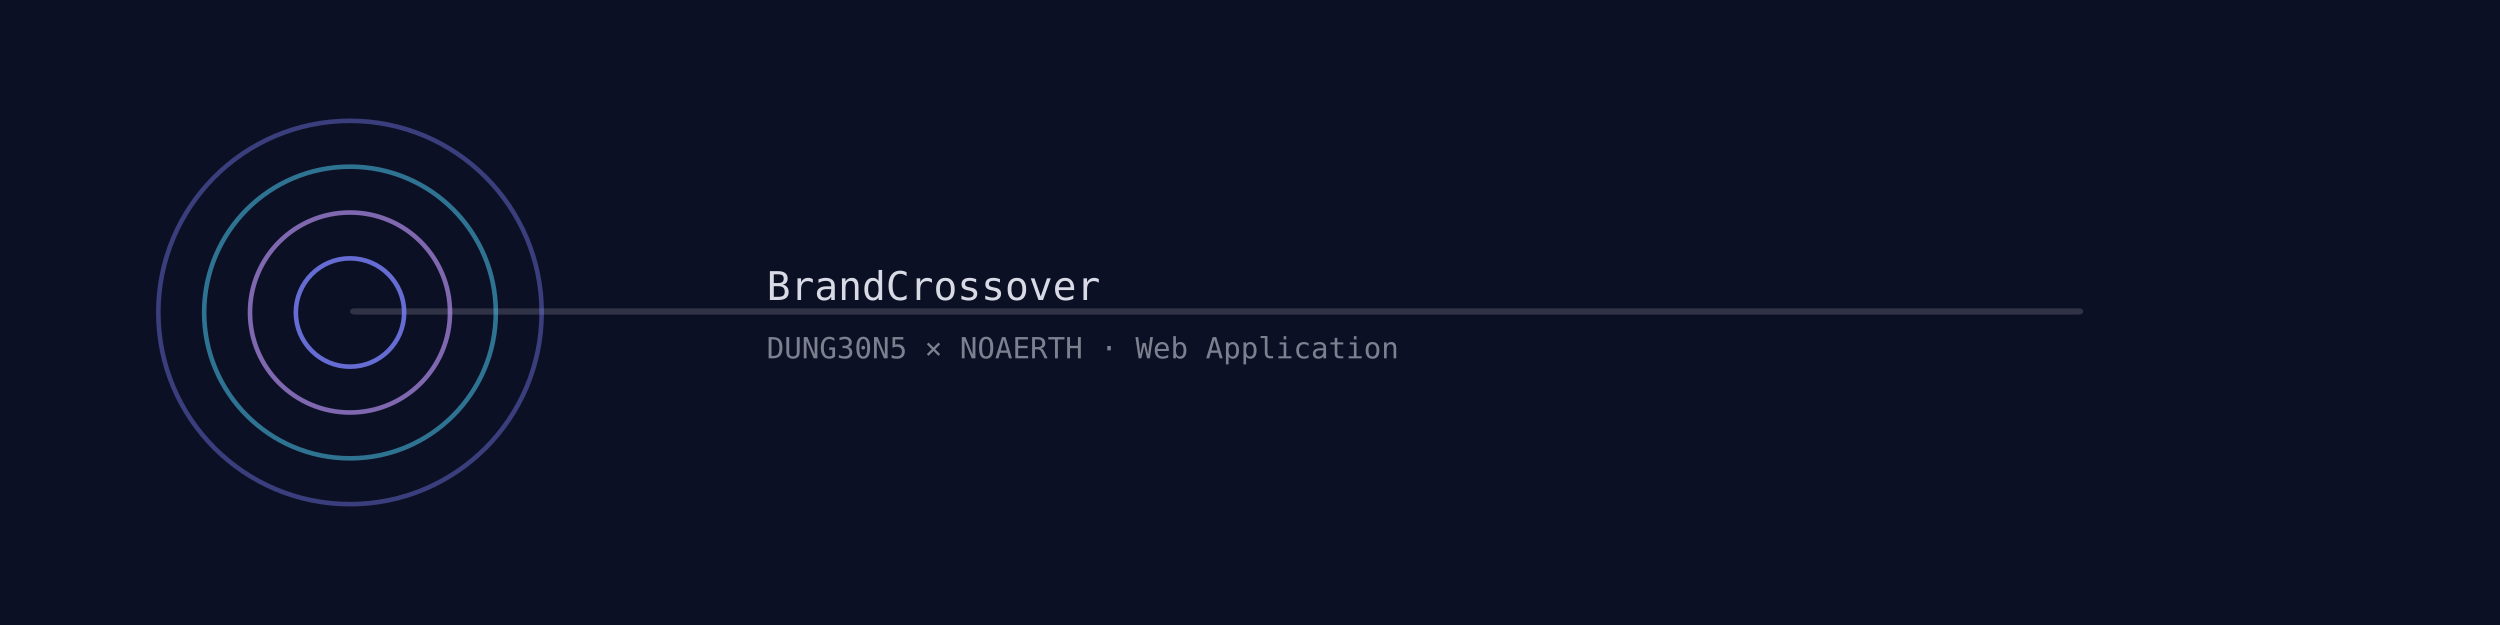
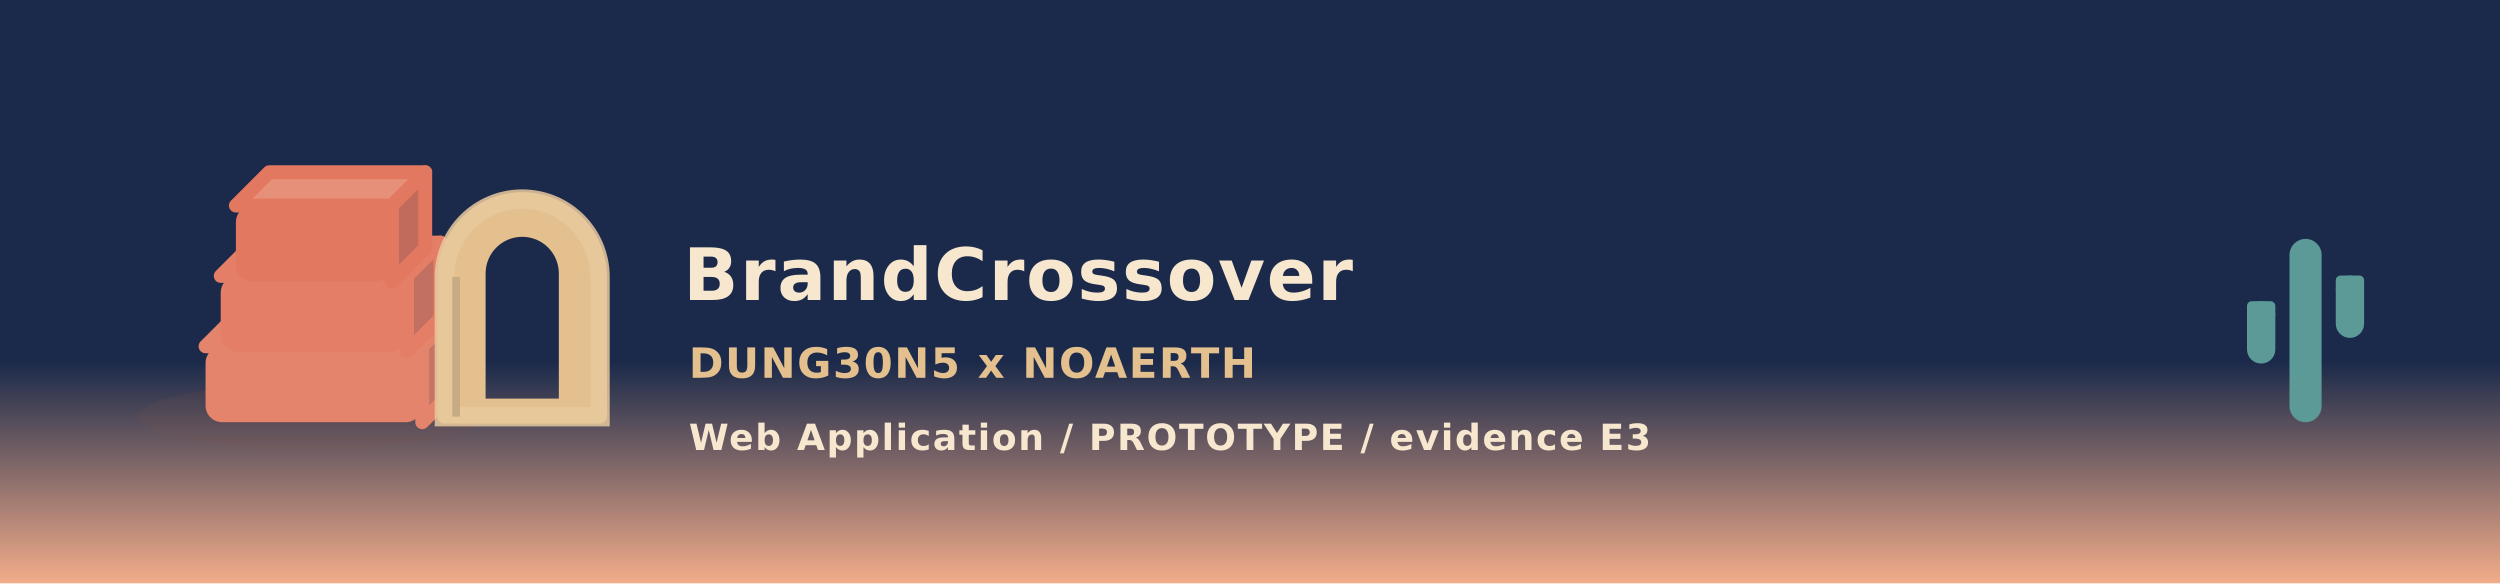
- <svg xmlns="http://www.w3.org/2000/svg" viewBox="0 0 1200 300" width="1200" height="300" role="img" aria-label="BrandCrossover identity object">
-   <rect width="1200" height="300" fill="#0c1024" />
-   <defs>
-     <linearGradient id="gft" x1="0" y1="0" x2="1" y2="1">
-       <stop offset="0%" stop-color="#7c83ff" />
-       <stop offset="100%" stop-color="#b794f4" />
-     </linearGradient>
-   </defs>
-   <rect x="168.00" y="148.00" width="832.00" height="3.00" rx="2.00" fill="rgba(238,240,251,0.160)" opacity="1.00" />
-   <circle cx="168.00" cy="150.00" r="26.00" fill="none" stroke="rgba(124,131,255,0.800)" stroke-width="2.20" opacity="1.00" />
-   <circle cx="168.00" cy="150.00" r="48.00" fill="none" stroke="rgba(183,148,244,0.670)" stroke-width="2.20" opacity="1.00" />
-   <circle cx="168.00" cy="150.00" r="70.00" fill="none" stroke="rgba(76,201,240,0.540)" stroke-width="2.20" opacity="1.00" />
-   <circle cx="168.00" cy="150.00" r="92.00" fill="none" stroke="rgba(124,131,255,0.410)" stroke-width="2.20" opacity="1.00" />
-   <text x="368" y="144" font-family="ui-monospace,Menlo,monospace" font-size="19" fill="rgba(238,240,251,0.900)">BrandCrossover</text>
-   <text x="368" y="172" font-family="ui-monospace,Menlo,monospace" font-size="14" fill="rgba(238,240,251,0.500)">DUNG30N5 × NOAERTH · Web Application</text>
+ <svg xmlns="http://www.w3.org/2000/svg" width="900" height="210" viewBox="0 0 900 210" role="img" aria-label="BrandCrossover - identity object">
+   <linearGradient id="skyf" x1="0" y1="0" x2="0" y2="1">
+     <stop offset="0" stop-color="#1b2a4a" />
+     <stop offset="0.62" stop-color="#1b2a4a" />
+     <stop offset="1" stop-color="#f3ad8a" />
+   </linearGradient>
+   <rect width="900" height="210" fill="url(#skyf)" />
+   <rect x="0" y="352" width="900" height="-142" fill="#e3c08d" />
+   <rect x="0" y="352" width="900" height="3" fill="#e6c596" />
+   <ellipse cx="112" cy="150" rx="62" ry="12" fill="rgba(138,90,68,0.11)" />
+   <path d="M74,124.67 L152,124.67 L164,112.67 L86,112.67 Z" fill="#e99a82" stroke="#e5846c" stroke-width="5" stroke-linejoin="round" />
+   <path d="M152,124.67 L164,112.67 L164,140 L152,152 Z" fill="#c37566" stroke="#e5846c" stroke-width="5" stroke-linejoin="round" />
+   <rect x="74" y="124.67" width="78" height="27.33" rx="6" fill="#e5846c" />
+   <path d="M79.46,99.33 L146.54,99.33 L158.54,87.33 L91.46,87.33 Z" fill="#e8957d" stroke="#e47e66" stroke-width="5" stroke-linejoin="round" />
+   <path d="M146.54,99.33 L158.54,87.33 L158.54,114.67 L146.54,126.67 Z" fill="#c27061" stroke="#e47e66" stroke-width="5" stroke-linejoin="round" />
+   <rect x="79.46" y="99.33" width="67.08" height="27.33" rx="6" fill="#e47e66" />
+   <path d="M84.92,74 L141.08,74 L153.08,62 L96.92,62 Z" fill="#e79079" stroke="#e37861" stroke-width="5" stroke-linejoin="round" />
+   <path d="M141.08,74 L153.08,62 L153.08,89.33 L141.08,101.33 Z" fill="#c16b5d" stroke="#e37861" stroke-width="5" stroke-linejoin="round" />
+   <rect x="84.92" y="74" width="56.16" height="27.33" rx="6" fill="#e37861" />
+   <path d="M160,150 L160,99.68 A28,28 0 0 1 216,99.68 L216,150 Z M172.32,146 L172.32,98.43 A15.68,15.68 0 0 1 203.68,98.43 L203.68,146 Z" fill="#e3c08d" fill-rule="evenodd" stroke="#e3c08d" stroke-width="5" stroke-linejoin="round" />
+   <path d="M160,150 L160,99.68 A28,28 0 0 1 216,99.68 L216,150 Z" fill="none" stroke="#e8c99d" stroke-width="7" stroke-linecap="round" opacity="0.85" />
+   <rect x="162.8" y="99.68" width="2.8" height="50.32" fill="#c7ab84" />
+   <text x="246" y="108" font-family="Verdana,DejaVu Sans,sans-serif" font-size="26" font-weight="700" letter-spacing="0.6" fill="#f6e7ce" text-anchor="start">BrandCrossover</text>
+   <text x="248" y="136" font-family="Verdana,DejaVu Sans,sans-serif" font-size="15" font-weight="700" letter-spacing="0.6" fill="#e3c08d" text-anchor="start">DUNG30N5 x NOAERTH</text>
+   <text x="248" y="162" font-family="Verdana,DejaVu Sans,sans-serif" font-size="13" font-weight="700" letter-spacing="0.6" fill="#f6e7ce" text-anchor="start">Web Application  /  PROTOTYPE  /  evidence E3</text>
+   <rect x="824.22" y="86" width="11.56" height="66" rx="5.78" fill="#5b9a97" />
+   <rect x="808.92" y="108.44" width="10.2" height="22.44" rx="5.1" fill="#5b9a97" />
+   <rect x="808.92" y="108.44" width="10.2" height="6.6" rx="1.7" fill="#5b9a97" />
+   <rect x="840.88" y="99.2" width="10.2" height="22.44" rx="5.1" fill="#5b9a97" />
+   <rect x="840.88" y="99.2" width="10.2" height="6.6" rx="1.7" fill="#5b9a97" />
</svg>
